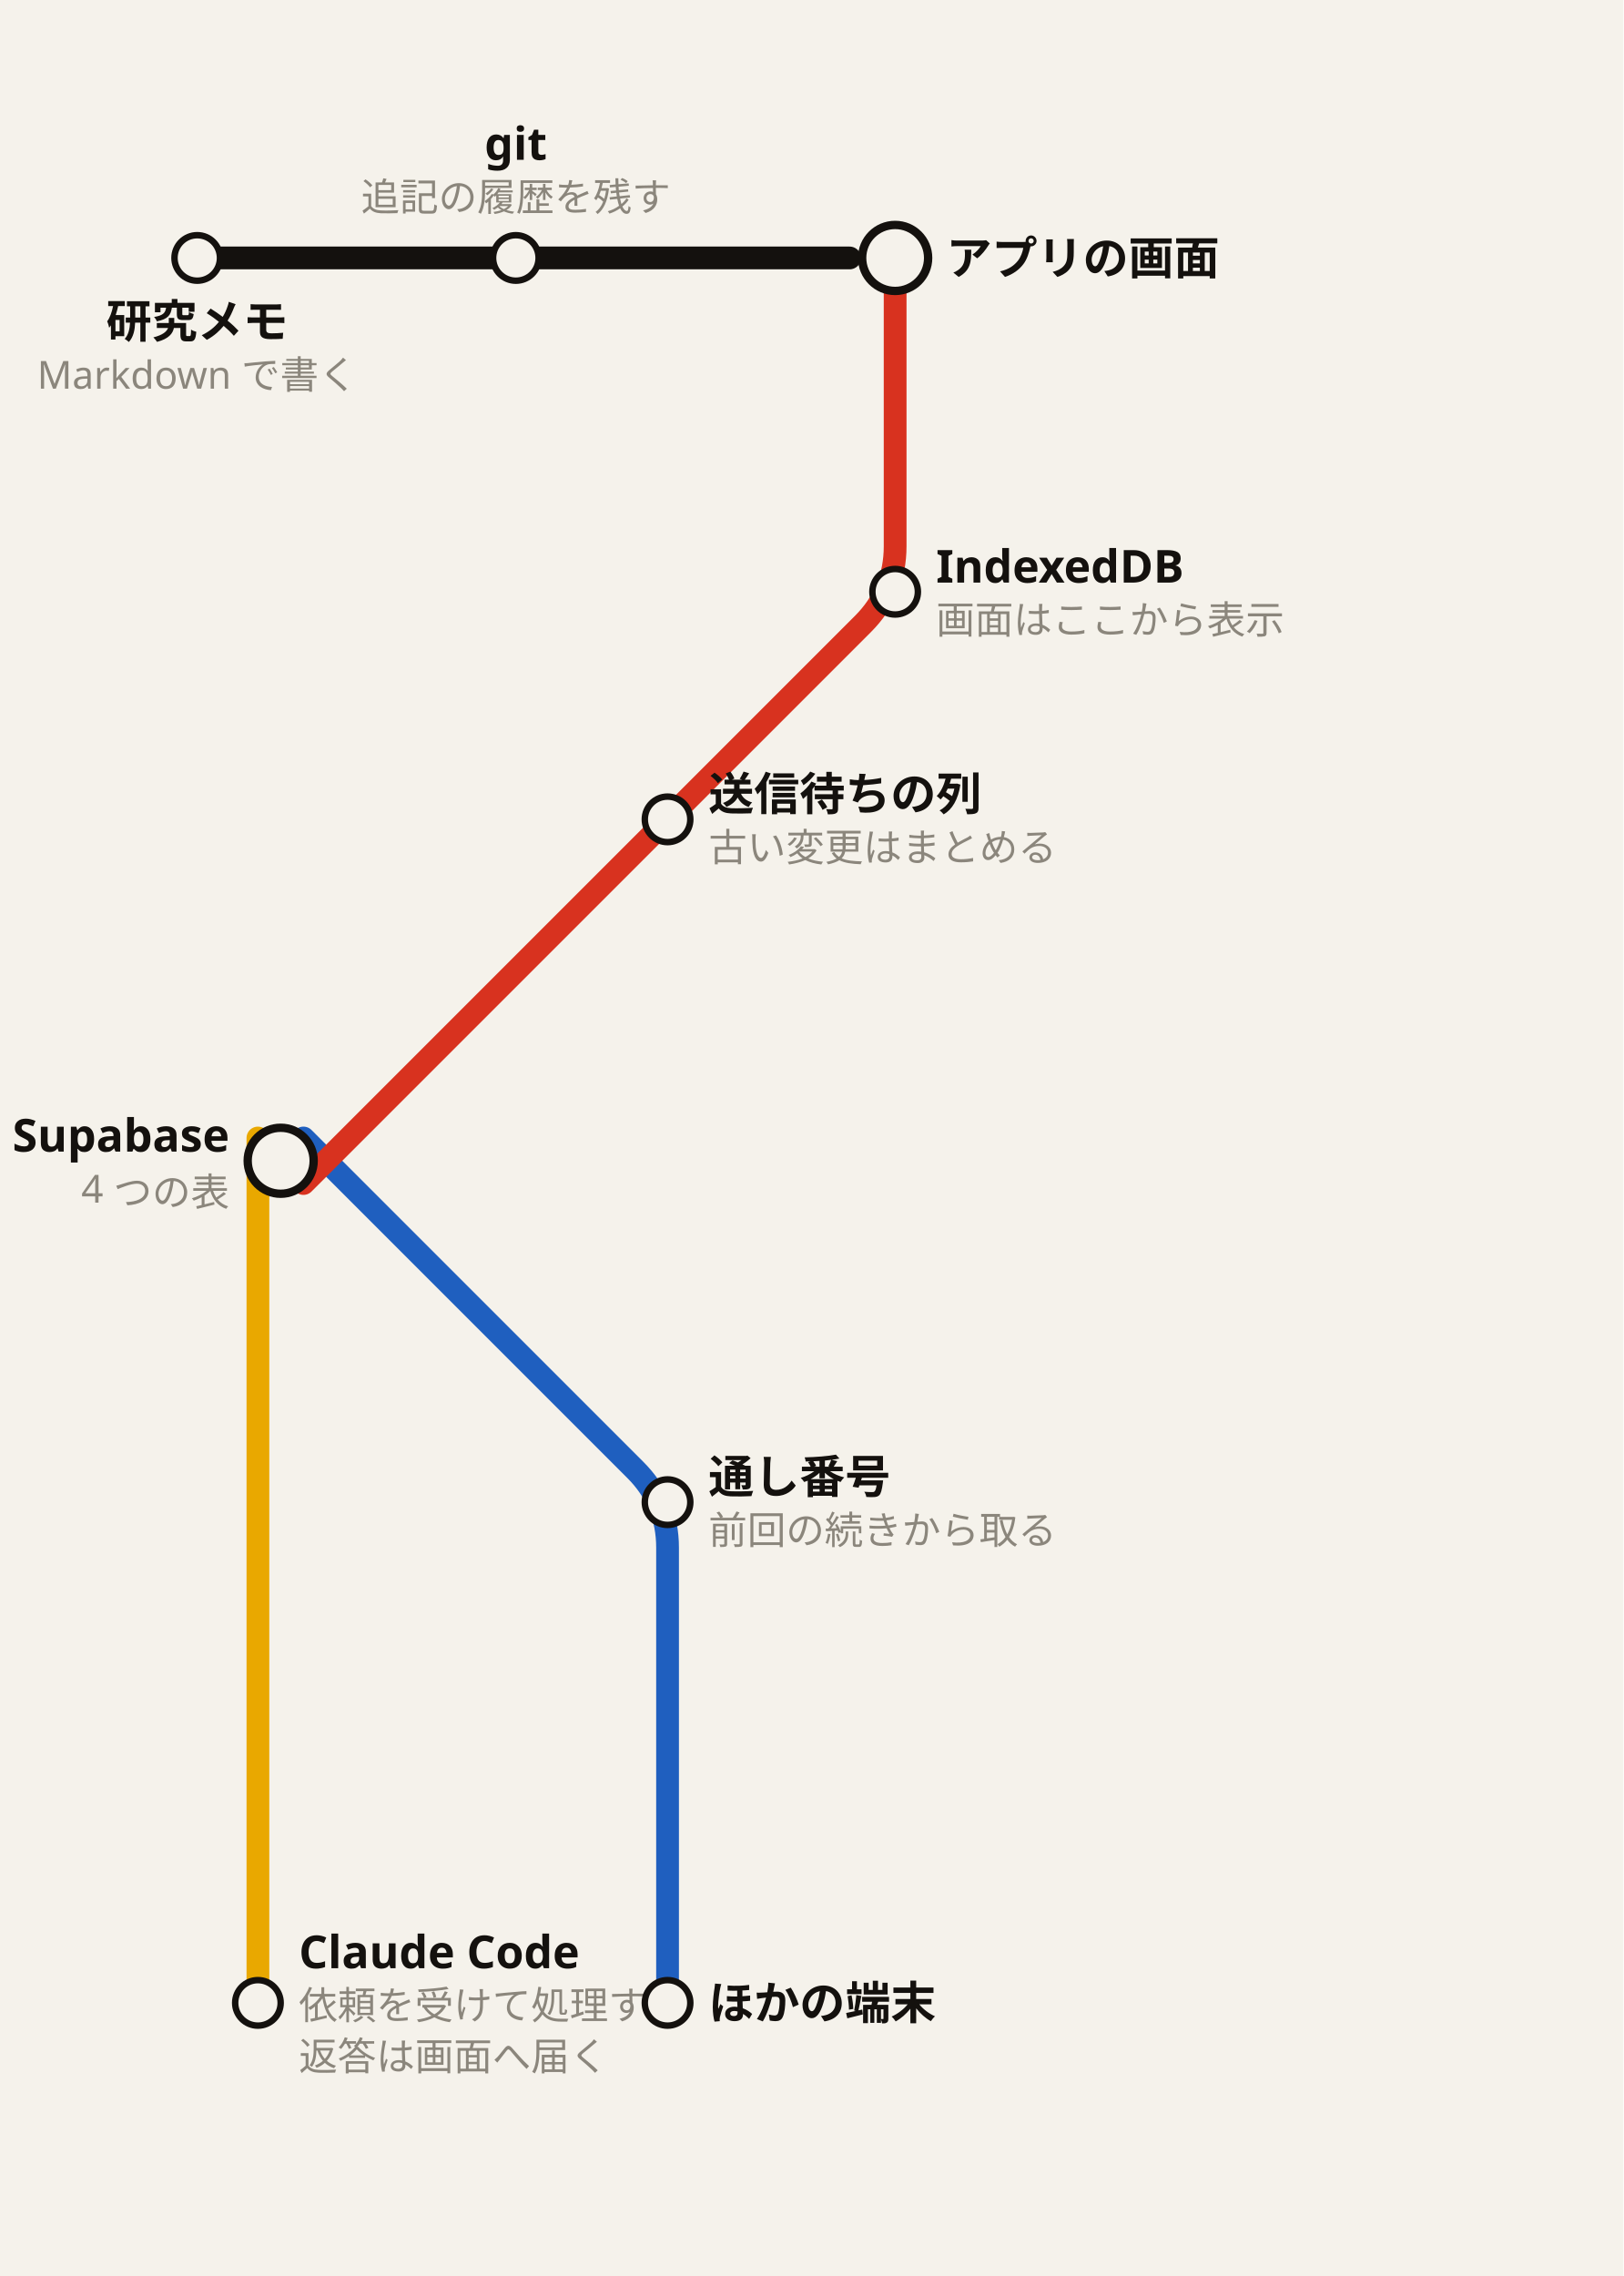
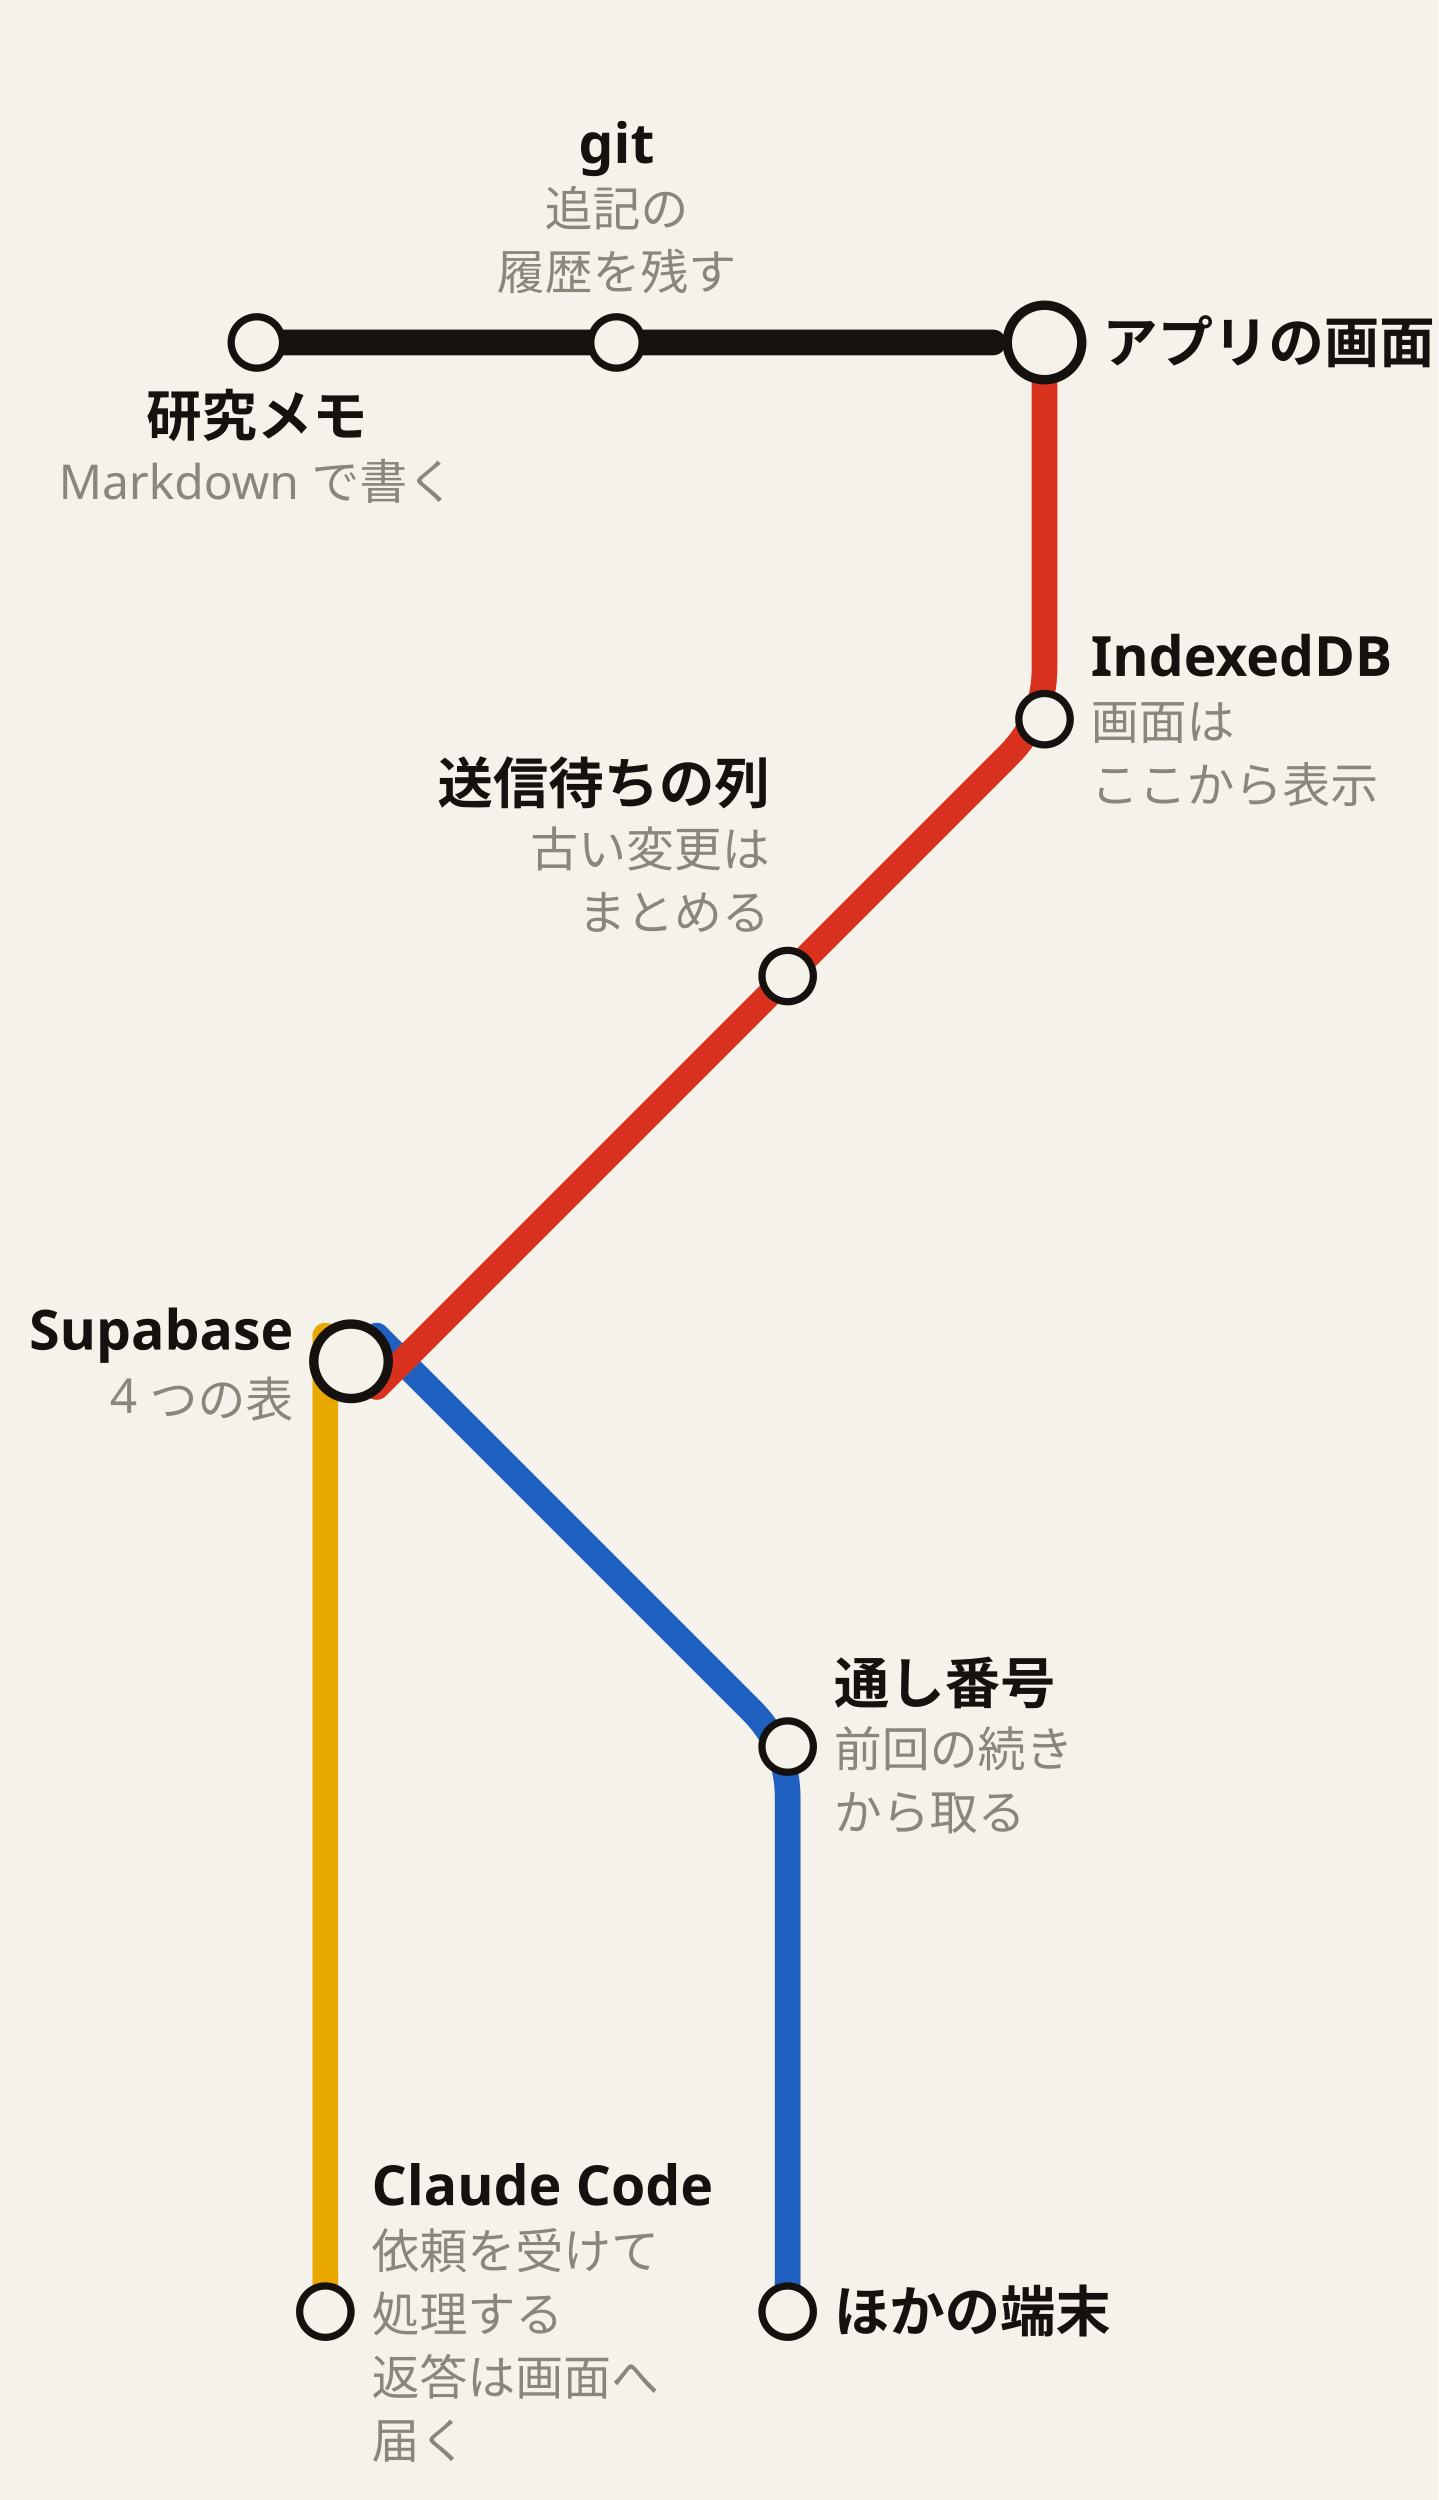
- <svg xmlns="http://www.w3.org/2000/svg" viewBox="0 0 214 300" role="img">
-   <rect x="0" y="0" width="214" height="300" fill="#f5f2eb" />
-   <path d="M26.000 34.000 L112.000 34.000" fill="none" stroke="#14110e" stroke-width="3.0" stroke-linejoin="round" stroke-linecap="round" />
-   <path d="M34.000 150.000 L34.000 210.000 Q34.000 216.000 34.000 222.000 L34.000 264.000" fill="none" stroke="#e9a800" stroke-width="3.0" stroke-linejoin="round" stroke-linecap="round" />
-   <path d="M40.000 150.000 L83.757 193.757 Q88.000 198.000 88.000 204.000 L88.000 264.000" fill="none" stroke="#1f5fbf" stroke-width="3.0" stroke-linejoin="round" stroke-linecap="round" />
-   <path d="M118.000 34.000 L118.000 72.000 Q118.000 78.000 113.757 82.243 L92.243 103.757 Q88.000 108.000 83.757 112.243 L40.000 156.000" fill="none" stroke="#d8321f" stroke-width="3.0" stroke-linejoin="round" stroke-linecap="round" />
-   <circle cx="26.00" cy="34.00" r="3.00" fill="#f5f2eb" stroke="#14110e" stroke-width="0.85" />
-   <text x="26.000" y="44.500" font-family="'Zen Kaku Gothic New','Yu Gothic',sans-serif" font-size="6.0" font-weight="700" text-anchor="middle" fill="#14110e">研究メモ</text>
-   <text x="26.000" y="51.232" font-family="'Zen Kaku Gothic New','Yu Gothic',sans-serif" font-size="5.1" font-weight="400" text-anchor="middle" fill="#8b867c">Markdown で書く</text>
-   <circle cx="68.00" cy="34.00" r="3.00" fill="#f5f2eb" stroke="#14110e" stroke-width="0.85" />
-   <text x="68.000" y="21.068" font-family="'Zen Kaku Gothic New','Yu Gothic',sans-serif" font-size="6.0" font-weight="700" text-anchor="middle" fill="#14110e">git</text>
-   <text x="68.000" y="27.800" font-family="'Zen Kaku Gothic New','Yu Gothic',sans-serif" font-size="5.1" font-weight="400" text-anchor="middle" fill="#8b867c">追記の履歴を残す</text>
-   <circle cx="118.00" cy="34.00" r="4.35" fill="#f5f2eb" stroke="#14110e" stroke-width="1.1" />
-   <text x="124.750" y="36.160" font-family="'Zen Kaku Gothic New','Yu Gothic',sans-serif" font-size="6.0" font-weight="700" text-anchor="start" fill="#14110e">アプリの画面</text>
-   <circle cx="118.00" cy="78.00" r="3.00" fill="#f5f2eb" stroke="#14110e" stroke-width="0.85" />
-   <text x="123.400" y="76.794" font-family="'Zen Kaku Gothic New','Yu Gothic',sans-serif" font-size="6.0" font-weight="700" text-anchor="start" fill="#14110e">IndexedDB</text>
-   <text x="123.400" y="83.526" font-family="'Zen Kaku Gothic New','Yu Gothic',sans-serif" font-size="5.1" font-weight="400" text-anchor="start" fill="#8b867c">画面はここから表示</text>
-   <circle cx="88.00" cy="108.00" r="3.00" fill="#f5f2eb" stroke="#14110e" stroke-width="0.85" />
-   <text x="93.400" y="106.794" font-family="'Zen Kaku Gothic New','Yu Gothic',sans-serif" font-size="6.0" font-weight="700" text-anchor="start" fill="#14110e">送信待ちの列</text>
-   <text x="93.400" y="113.526" font-family="'Zen Kaku Gothic New','Yu Gothic',sans-serif" font-size="5.1" font-weight="400" text-anchor="start" fill="#8b867c">古い変更はまとめる</text>
-   <circle cx="37.00" cy="153.00" r="4.35" fill="#f5f2eb" stroke="#14110e" stroke-width="1.1" />
-   <text x="30.250" y="151.794" font-family="'Zen Kaku Gothic New','Yu Gothic',sans-serif" font-size="6.0" font-weight="700" text-anchor="end" fill="#14110e">Supabase</text>
-   <text x="30.250" y="158.526" font-family="'Zen Kaku Gothic New','Yu Gothic',sans-serif" font-size="5.1" font-weight="400" text-anchor="end" fill="#8b867c">4 つの表</text>
-   <circle cx="34.00" cy="264.00" r="3.00" fill="#f5f2eb" stroke="#14110e" stroke-width="0.85" />
-   <text x="39.400" y="259.428" font-family="'Zen Kaku Gothic New','Yu Gothic',sans-serif" font-size="6.0" font-weight="700" text-anchor="start" fill="#14110e">Claude Code</text>
-   <text x="39.400" y="266.160" font-family="'Zen Kaku Gothic New','Yu Gothic',sans-serif" font-size="5.1" font-weight="400" text-anchor="start" fill="#8b867c">依頼を受けて処理する</text>
-   <text x="39.400" y="272.892" font-family="'Zen Kaku Gothic New','Yu Gothic',sans-serif" font-size="5.1" font-weight="400" text-anchor="start" fill="#8b867c">返答は画面へ届く</text>
-   <circle cx="88.00" cy="198.00" r="3.00" fill="#f5f2eb" stroke="#14110e" stroke-width="0.85" />
-   <text x="93.400" y="196.794" font-family="'Zen Kaku Gothic New','Yu Gothic',sans-serif" font-size="6.0" font-weight="700" text-anchor="start" fill="#14110e">通し番号</text>
-   <text x="93.400" y="203.526" font-family="'Zen Kaku Gothic New','Yu Gothic',sans-serif" font-size="5.1" font-weight="400" text-anchor="start" fill="#8b867c">前回の続きから取る</text>
-   <circle cx="88.00" cy="264.00" r="3.00" fill="#f5f2eb" stroke="#14110e" stroke-width="0.85" />
-   <text x="93.400" y="266.160" font-family="'Zen Kaku Gothic New','Yu Gothic',sans-serif" font-size="6.0" font-weight="700" text-anchor="start" fill="#14110e">ほかの端末</text>
+ <svg xmlns="http://www.w3.org/2000/svg" viewBox="0 0 168 292" role="img">
+   <rect x="0" y="0" width="168" height="292" fill="#f5f2eb" />
+   <path d="M30.000 40.000 L116.000 40.000" fill="none" stroke="#14110e" stroke-width="3.0" stroke-linejoin="round" stroke-linecap="round" />
+   <path d="M38.000 156.000 L38.000 216.000 Q38.000 222.000 38.000 228.000 L38.000 270.000" fill="none" stroke="#e9a800" stroke-width="3.0" stroke-linejoin="round" stroke-linecap="round" />
+   <path d="M44.000 156.000 L87.757 199.757 Q92.000 204.000 92.000 210.000 L92.000 270.000" fill="none" stroke="#1f5fbf" stroke-width="3.0" stroke-linejoin="round" stroke-linecap="round" />
+   <path d="M122.000 40.000 L122.000 78.000 Q122.000 84.000 117.757 88.243 L96.243 109.757 Q92.000 114.000 87.757 118.243 L44.000 162.000" fill="none" stroke="#d8321f" stroke-width="3.0" stroke-linejoin="round" stroke-linecap="round" />
+   <circle cx="30.00" cy="40.00" r="3.00" fill="#f5f2eb" stroke="#14110e" stroke-width="0.85" />
+   <text x="30.000" y="50.898" font-family="'Zen Kaku Gothic New','Yu Gothic',sans-serif" font-size="6.468" font-weight="700" text-anchor="middle" fill="#14110e">研究メモ</text>
+   <text x="30.000" y="58.282" font-family="'Zen Kaku Gothic New','Yu Gothic',sans-serif" font-size="5.594" font-weight="400" text-anchor="middle" fill="#8b867c">Markdown で書く</text>
+   <circle cx="72.00" cy="40.00" r="3.00" fill="#f5f2eb" stroke="#14110e" stroke-width="0.85" />
+   <text x="72.000" y="19.031" font-family="'Zen Kaku Gothic New','Yu Gothic',sans-serif" font-size="6.468" font-weight="700" text-anchor="middle" fill="#14110e">git</text>
+   <text x="72.000" y="26.415" font-family="'Zen Kaku Gothic New','Yu Gothic',sans-serif" font-size="5.594" font-weight="400" text-anchor="middle" fill="#8b867c">追記の</text>
+   <text x="72.000" y="33.800" font-family="'Zen Kaku Gothic New','Yu Gothic',sans-serif" font-size="5.594" font-weight="400" text-anchor="middle" fill="#8b867c">履歴を残す</text>
+   <circle cx="122.00" cy="40.00" r="4.35" fill="#f5f2eb" stroke="#14110e" stroke-width="1.1" />
+   <text x="128.750" y="42.328" font-family="'Zen Kaku Gothic New','Yu Gothic',sans-serif" font-size="6.468" font-weight="700" text-anchor="start" fill="#14110e">アプリの画面</text>
+   <circle cx="122.00" cy="84.00" r="3.00" fill="#f5f2eb" stroke="#14110e" stroke-width="0.85" />
+   <text x="127.400" y="78.944" font-family="'Zen Kaku Gothic New','Yu Gothic',sans-serif" font-size="6.468" font-weight="700" text-anchor="start" fill="#14110e">IndexedDB</text>
+   <text x="127.400" y="86.328" font-family="'Zen Kaku Gothic New','Yu Gothic',sans-serif" font-size="5.594" font-weight="400" text-anchor="start" fill="#8b867c">画面は</text>
+   <text x="127.400" y="93.713" font-family="'Zen Kaku Gothic New','Yu Gothic',sans-serif" font-size="5.594" font-weight="400" text-anchor="start" fill="#8b867c">ここから表示</text>
+   <circle cx="92.00" cy="114.00" r="3.00" fill="#f5f2eb" stroke="#14110e" stroke-width="0.85" />
+   <text x="89.900" y="93.831" font-family="'Zen Kaku Gothic New','Yu Gothic',sans-serif" font-size="6.468" font-weight="700" text-anchor="end" fill="#14110e">送信待ちの列</text>
+   <text x="89.900" y="101.215" font-family="'Zen Kaku Gothic New','Yu Gothic',sans-serif" font-size="5.594" font-weight="400" text-anchor="end" fill="#8b867c">古い変更は</text>
+   <text x="89.900" y="108.600" font-family="'Zen Kaku Gothic New','Yu Gothic',sans-serif" font-size="5.594" font-weight="400" text-anchor="end" fill="#8b867c">まとめる</text>
+   <circle cx="41.00" cy="159.00" r="4.35" fill="#f5f2eb" stroke="#14110e" stroke-width="1.1" />
+   <text x="34.250" y="157.636" font-family="'Zen Kaku Gothic New','Yu Gothic',sans-serif" font-size="6.468" font-weight="700" text-anchor="end" fill="#14110e">Supabase</text>
+   <text x="34.250" y="165.021" font-family="'Zen Kaku Gothic New','Yu Gothic',sans-serif" font-size="5.594" font-weight="400" text-anchor="end" fill="#8b867c">4 つの表</text>
+   <circle cx="38.00" cy="270.00" r="3.00" fill="#f5f2eb" stroke="#14110e" stroke-width="0.85" />
+   <text x="43.400" y="257.559" font-family="'Zen Kaku Gothic New','Yu Gothic',sans-serif" font-size="6.468" font-weight="700" text-anchor="start" fill="#14110e">Claude Code</text>
+   <text x="43.400" y="264.944" font-family="'Zen Kaku Gothic New','Yu Gothic',sans-serif" font-size="5.594" font-weight="400" text-anchor="start" fill="#8b867c">依頼を受けて</text>
+   <text x="43.400" y="272.328" font-family="'Zen Kaku Gothic New','Yu Gothic',sans-serif" font-size="5.594" font-weight="400" text-anchor="start" fill="#8b867c">処理する</text>
+   <text x="43.400" y="279.713" font-family="'Zen Kaku Gothic New','Yu Gothic',sans-serif" font-size="5.594" font-weight="400" text-anchor="start" fill="#8b867c">返答は画面へ</text>
+   <text x="43.400" y="287.098" font-family="'Zen Kaku Gothic New','Yu Gothic',sans-serif" font-size="5.594" font-weight="400" text-anchor="start" fill="#8b867c">届く</text>
+   <circle cx="92.00" cy="204.00" r="3.00" fill="#f5f2eb" stroke="#14110e" stroke-width="0.85" />
+   <text x="97.400" y="198.944" font-family="'Zen Kaku Gothic New','Yu Gothic',sans-serif" font-size="6.468" font-weight="700" text-anchor="start" fill="#14110e">通し番号</text>
+   <text x="97.400" y="206.328" font-family="'Zen Kaku Gothic New','Yu Gothic',sans-serif" font-size="5.594" font-weight="400" text-anchor="start" fill="#8b867c">前回の続き</text>
+   <text x="97.400" y="213.713" font-family="'Zen Kaku Gothic New','Yu Gothic',sans-serif" font-size="5.594" font-weight="400" text-anchor="start" fill="#8b867c">から取る</text>
+   <circle cx="92.00" cy="270.00" r="3.00" fill="#f5f2eb" stroke="#14110e" stroke-width="0.85" />
+   <text x="97.400" y="272.328" font-family="'Zen Kaku Gothic New','Yu Gothic',sans-serif" font-size="6.468" font-weight="700" text-anchor="start" fill="#14110e">ほかの端末</text>
</svg>
